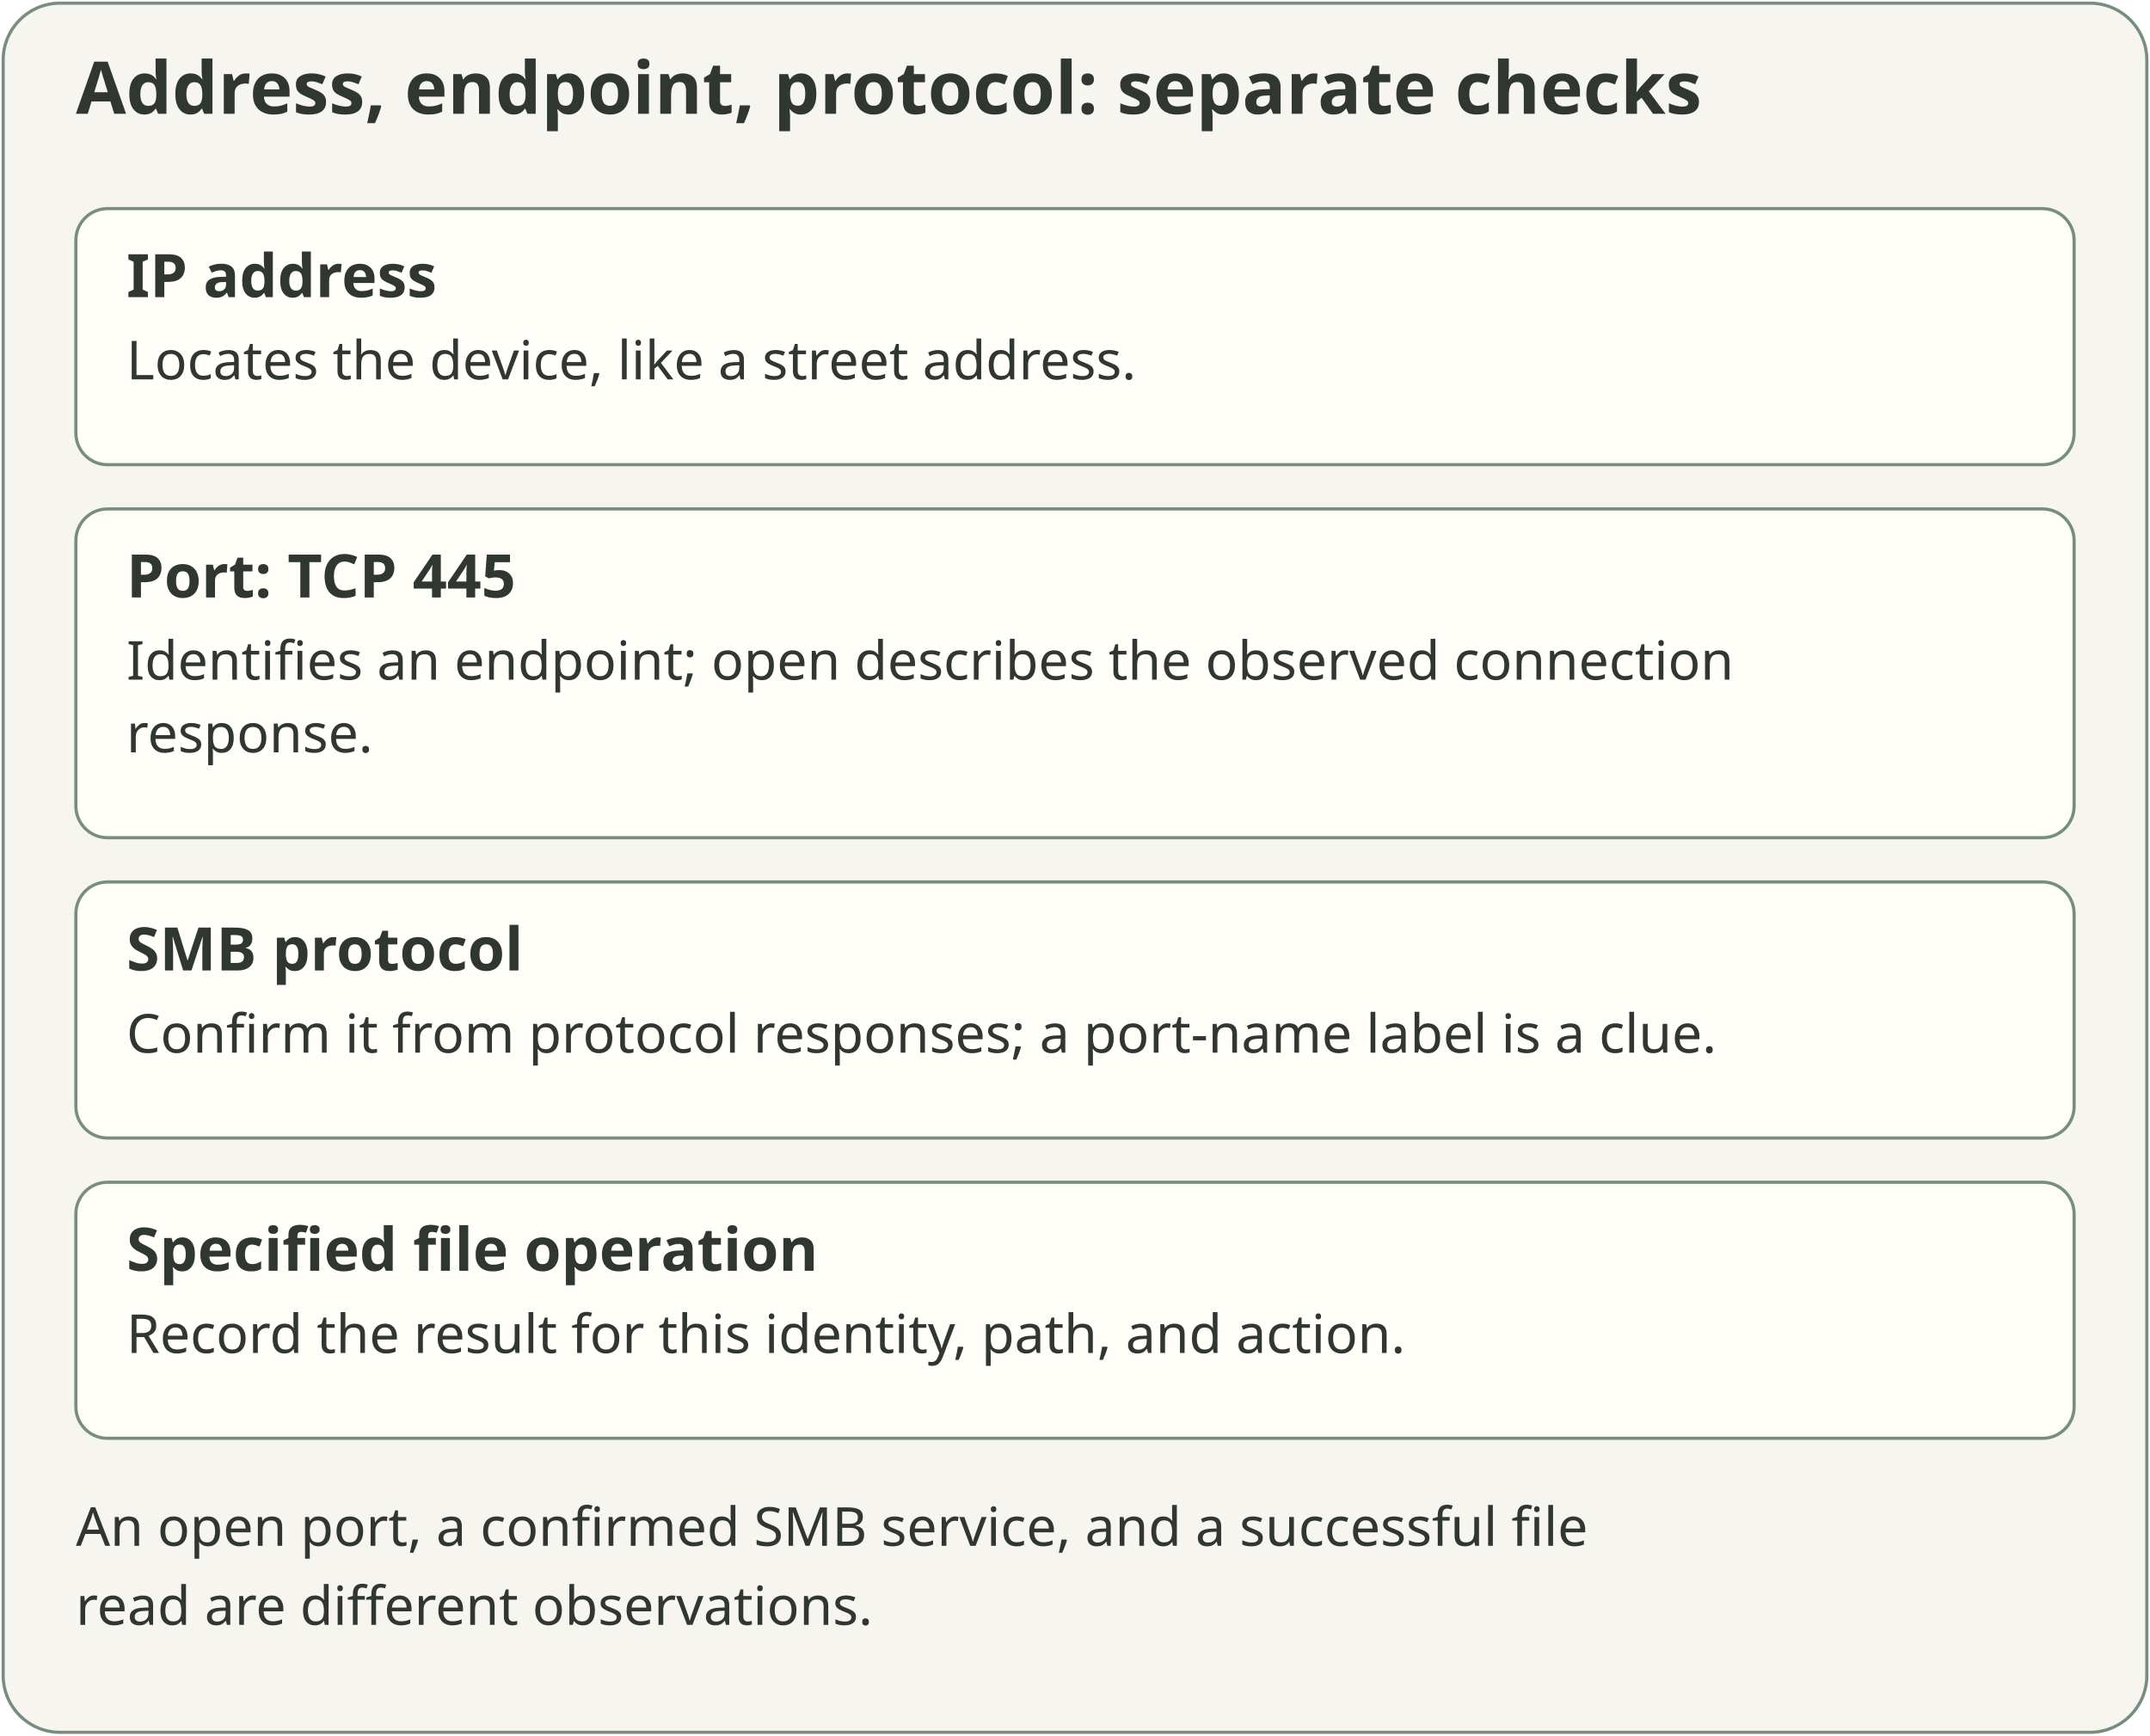
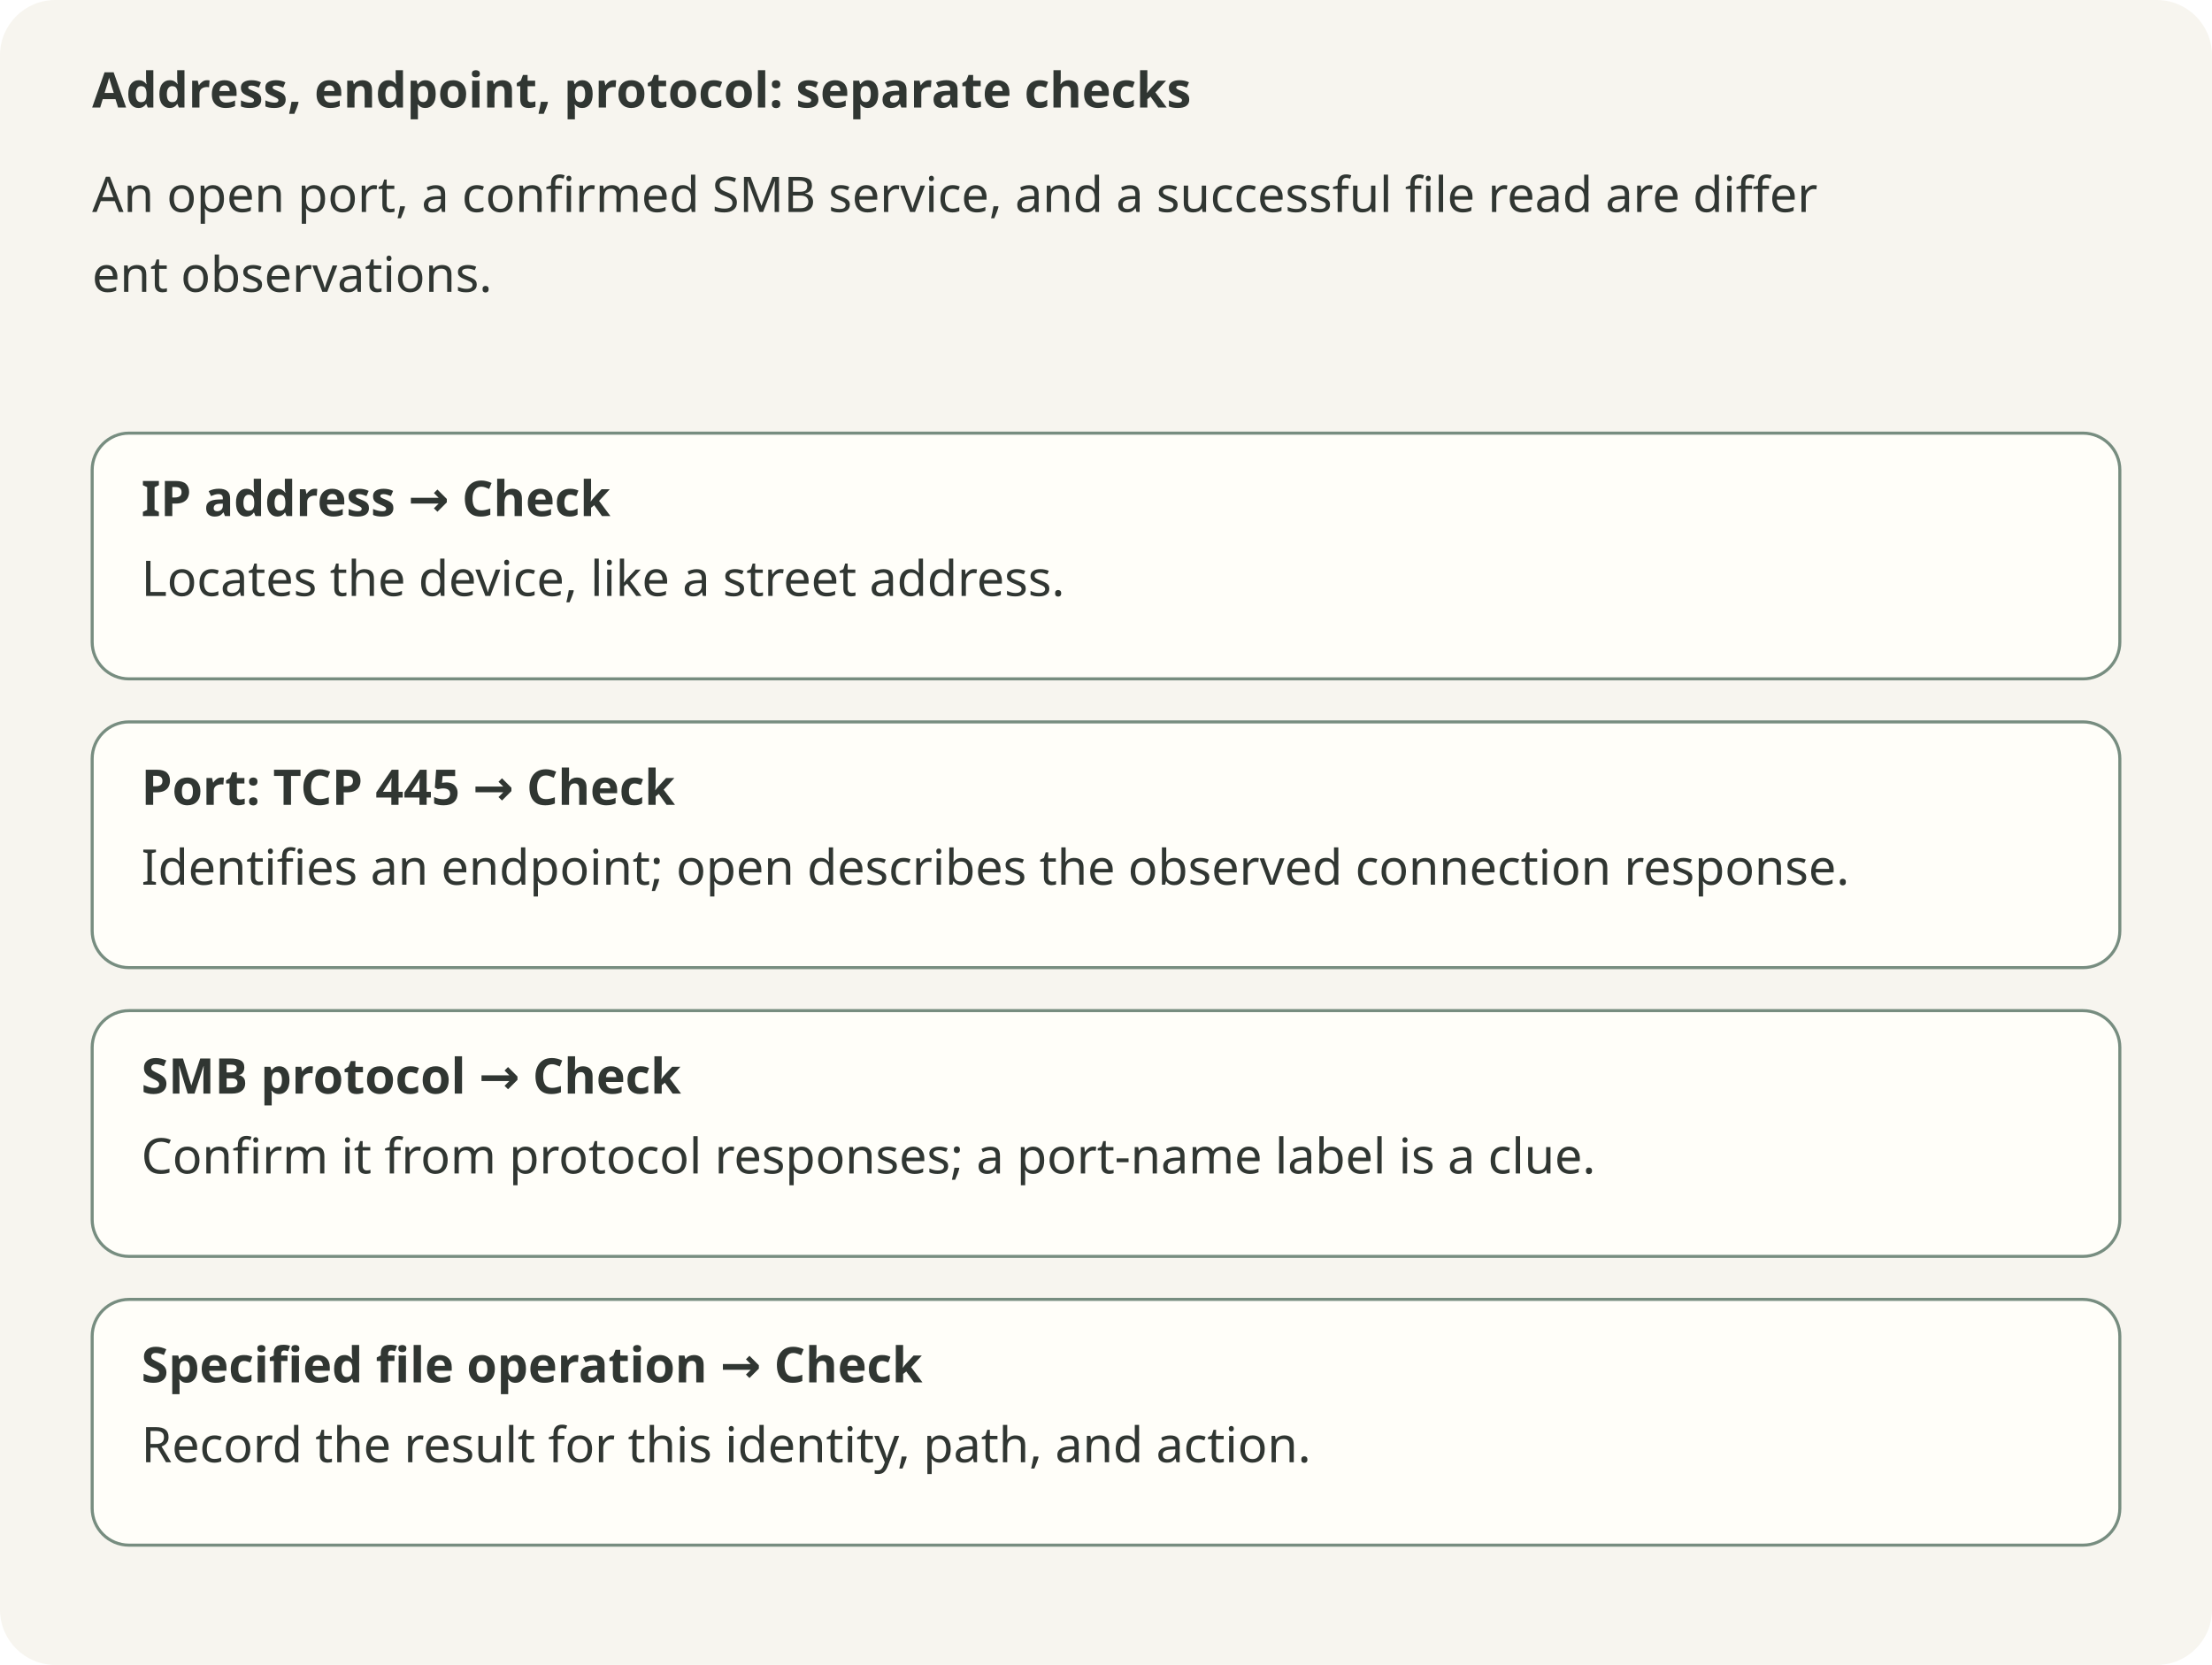
- <svg xmlns="http://www.w3.org/2000/svg" viewBox="0 0 680 549" role="img" aria-labelledby="title desc">
-   <rect x="1" y="1" width="678" height="547" rx="18" fill="#f7f5ef" stroke="#778d80" />
-   <g fill="#303632" font-family="sans-serif">
-     <text x="24" y="36" font-size="23" font-weight="bold">Address, endpoint, protocol: separate checks</text>
-     <rect x="24" y="66" width="632" height="81" rx="10" fill="#fffef9" stroke="#778d80" />
-     <text x="40" y="94" font-size="19" font-weight="bold">IP address</text>
-     <text x="40" y="120" font-size="17">Locates the device, like a street address.</text>
-     <rect x="24" y="161" width="632" height="104" rx="10" fill="#fffef9" stroke="#778d80" />
-     <text x="40" y="189" font-size="19" font-weight="bold">Port: TCP 445</text>
-     <text x="40" y="215" font-size="17">Identifies an endpoint; open describes the observed connection</text>
-     <text x="40" y="238" font-size="17">response.</text>
-     <rect x="24" y="279" width="632" height="81" rx="10" fill="#fffef9" stroke="#778d80" />
-     <text x="40" y="307" font-size="19" font-weight="bold">SMB protocol</text>
-     <text x="40" y="333" font-size="17">Confirm it from protocol responses; a port-name label is a clue.</text>
-     <rect x="24" y="374" width="632" height="81" rx="10" fill="#fffef9" stroke="#778d80" />
-     <text x="40" y="402" font-size="19" font-weight="bold">Specified file operation</text>
-     <text x="40" y="428" font-size="17">Record the result for this identity, path, and action.</text>
-     <text x="24" y="489" font-size="17">An open port, a confirmed SMB service, and a successful file</text>
-     <text x="24" y="514" font-size="17">read are different observations.</text>
+ <svg xmlns="http://www.w3.org/2000/svg" width="720" height="542" viewBox="0 0 720 542" role="img" aria-labelledby="title desc">
+   <rect width="720" height="542" rx="18" fill="#f7f5ef" />
+   <g font-family="sans-serif" fill="#303632">
+     <text x="30" y="35" font-size="16" font-weight="650">Address, endpoint, protocol: separate checks</text>
+     <text x="30" y="69" font-size="16" font-weight="400">An open port, a confirmed SMB service, and a successful file read are differ</text>
+     <text x="30" y="95" font-size="16" font-weight="400">ent observations.</text>
+     <rect x="30" y="141" width="660" height="80" rx="12" fill="#fffef9" stroke="#778d80" />
+     <text x="46" y="168" font-size="16" font-weight="650">IP address → Check</text>
+     <text x="46" y="194" font-size="16" font-weight="400">Locates the device, like a street address.</text>
+     <rect x="30" y="235" width="660" height="80" rx="12" fill="#fffef9" stroke="#778d80" />
+     <text x="46" y="262" font-size="16" font-weight="650">Port: TCP 445 → Check</text>
+     <text x="46" y="288" font-size="16" font-weight="400">Identifies an endpoint; open describes the observed connection response.</text>
+     <rect x="30" y="329" width="660" height="80" rx="12" fill="#fffef9" stroke="#778d80" />
+     <text x="46" y="356" font-size="16" font-weight="650">SMB protocol → Check</text>
+     <text x="46" y="382" font-size="16" font-weight="400">Confirm it from protocol responses; a port-name label is a clue.</text>
+     <rect x="30" y="423" width="660" height="80" rx="12" fill="#fffef9" stroke="#778d80" />
+     <text x="46" y="450" font-size="16" font-weight="650">Specified file operation → Check</text>
+     <text x="46" y="476" font-size="16" font-weight="400">Record the result for this identity, path, and action.</text>
  </g>
</svg>
